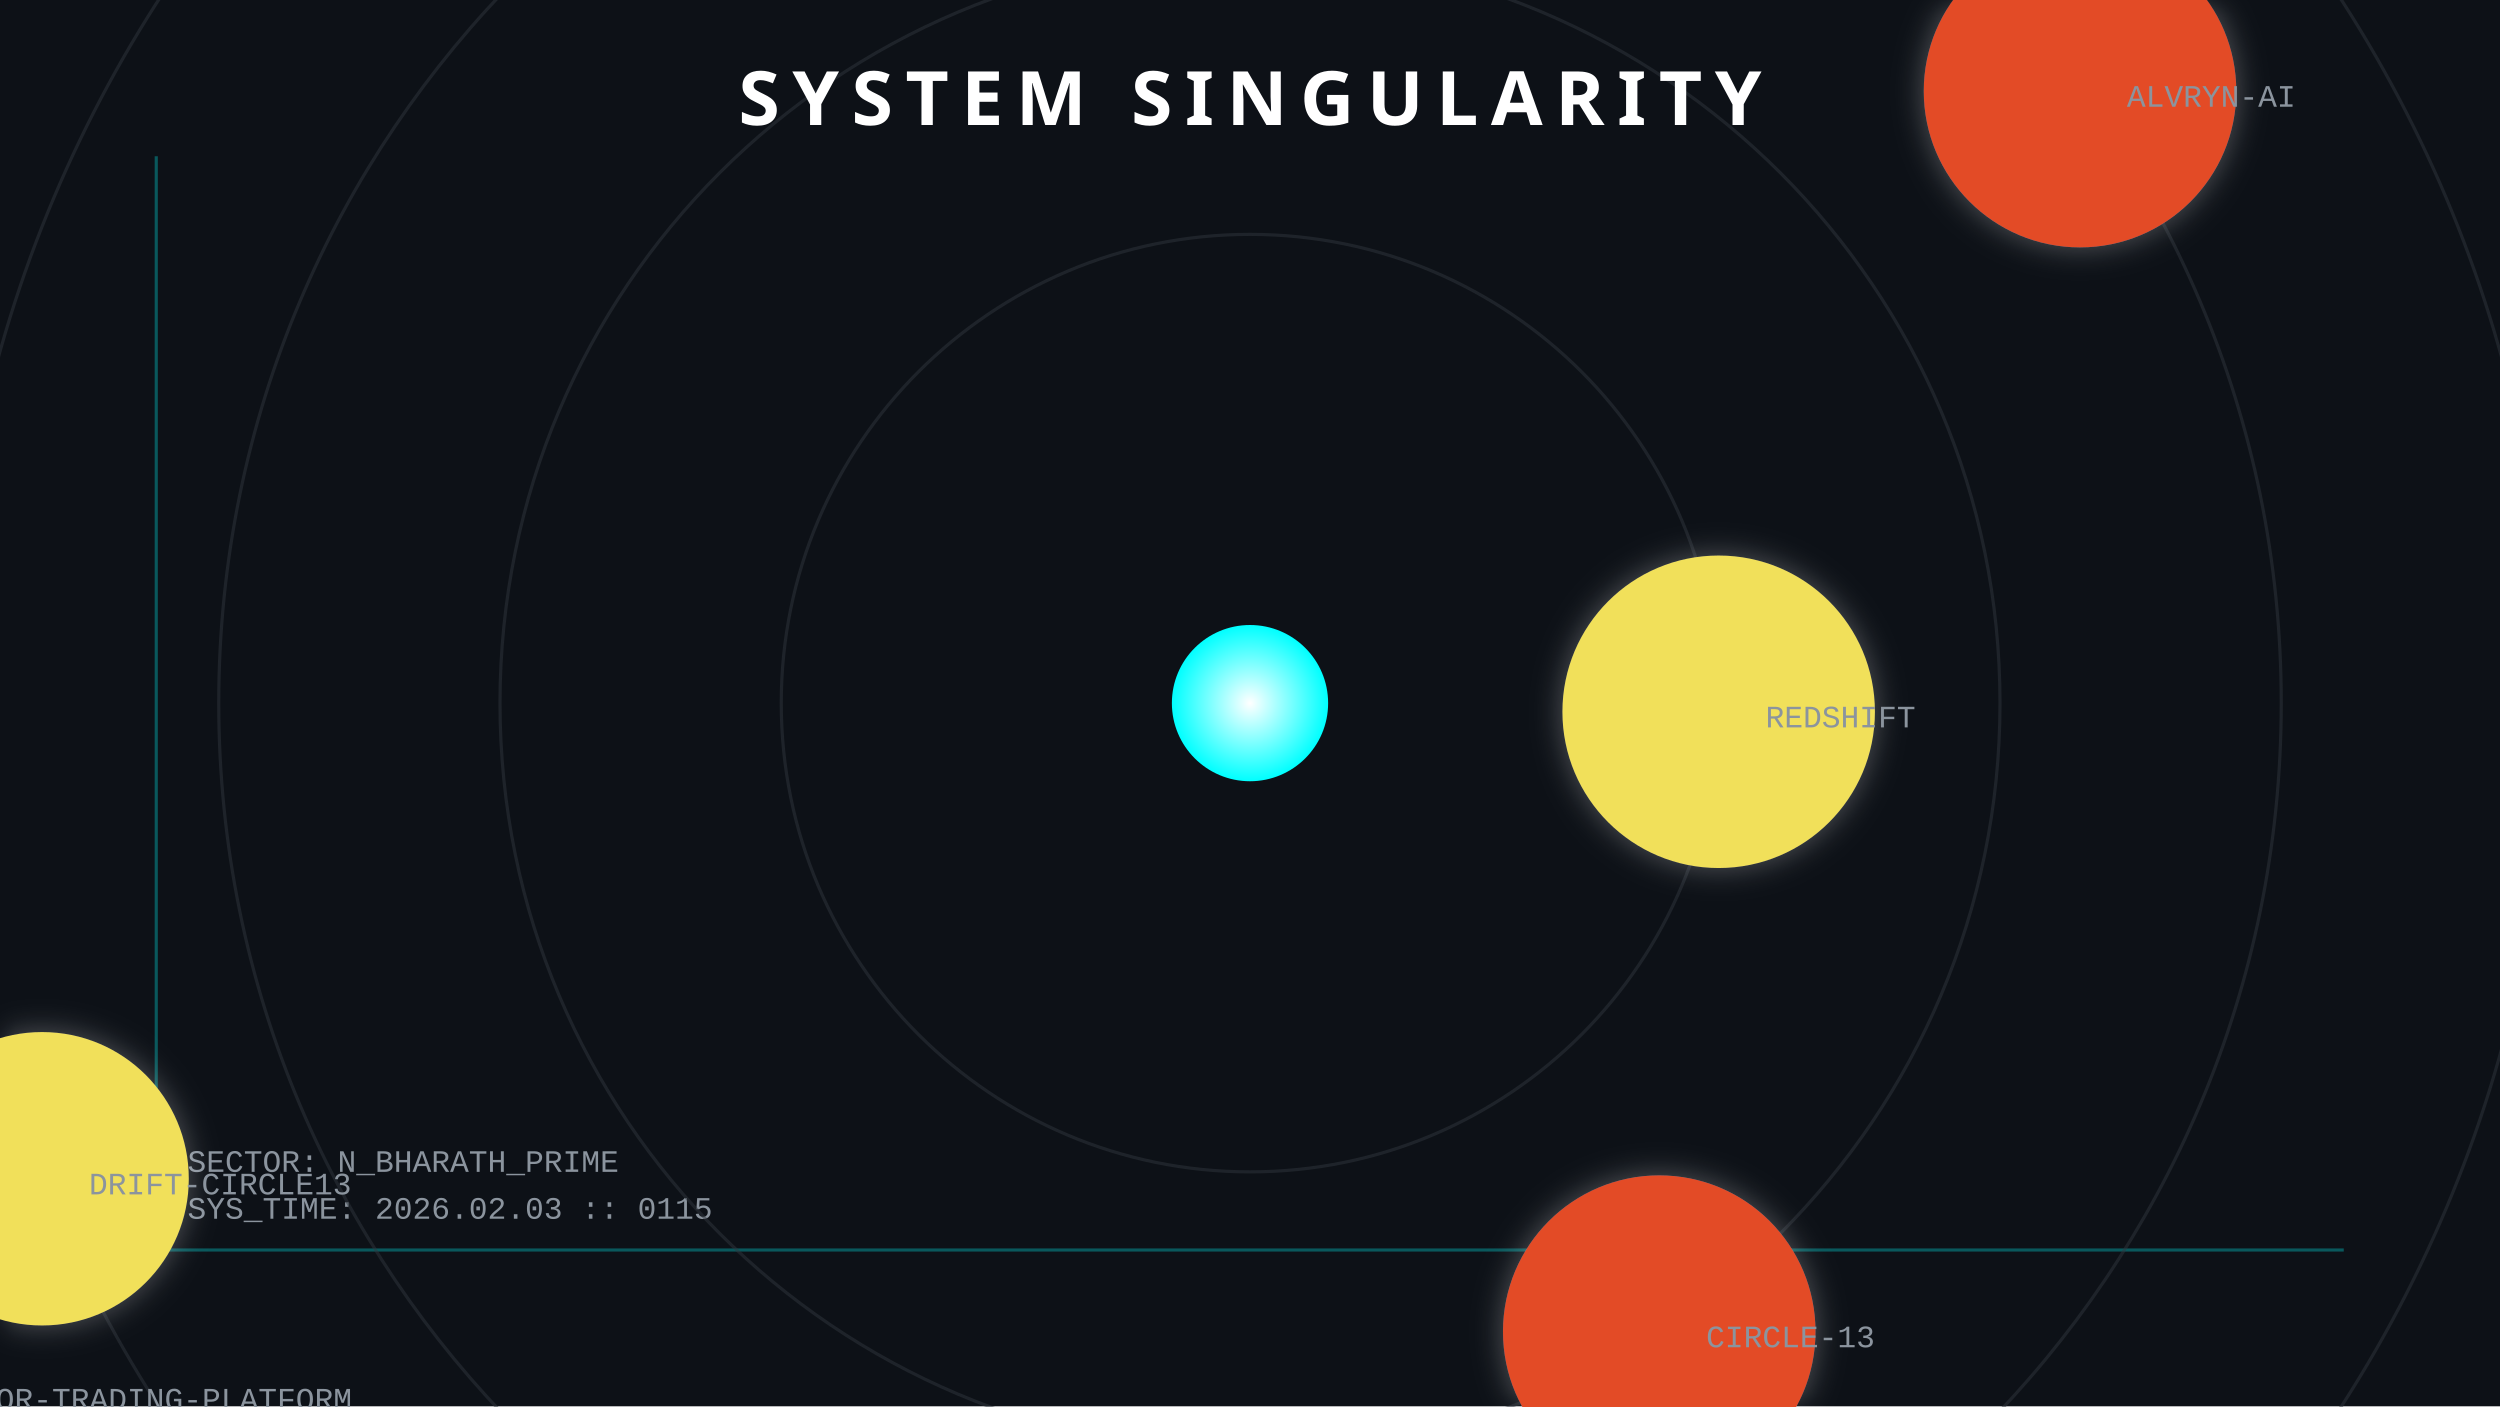
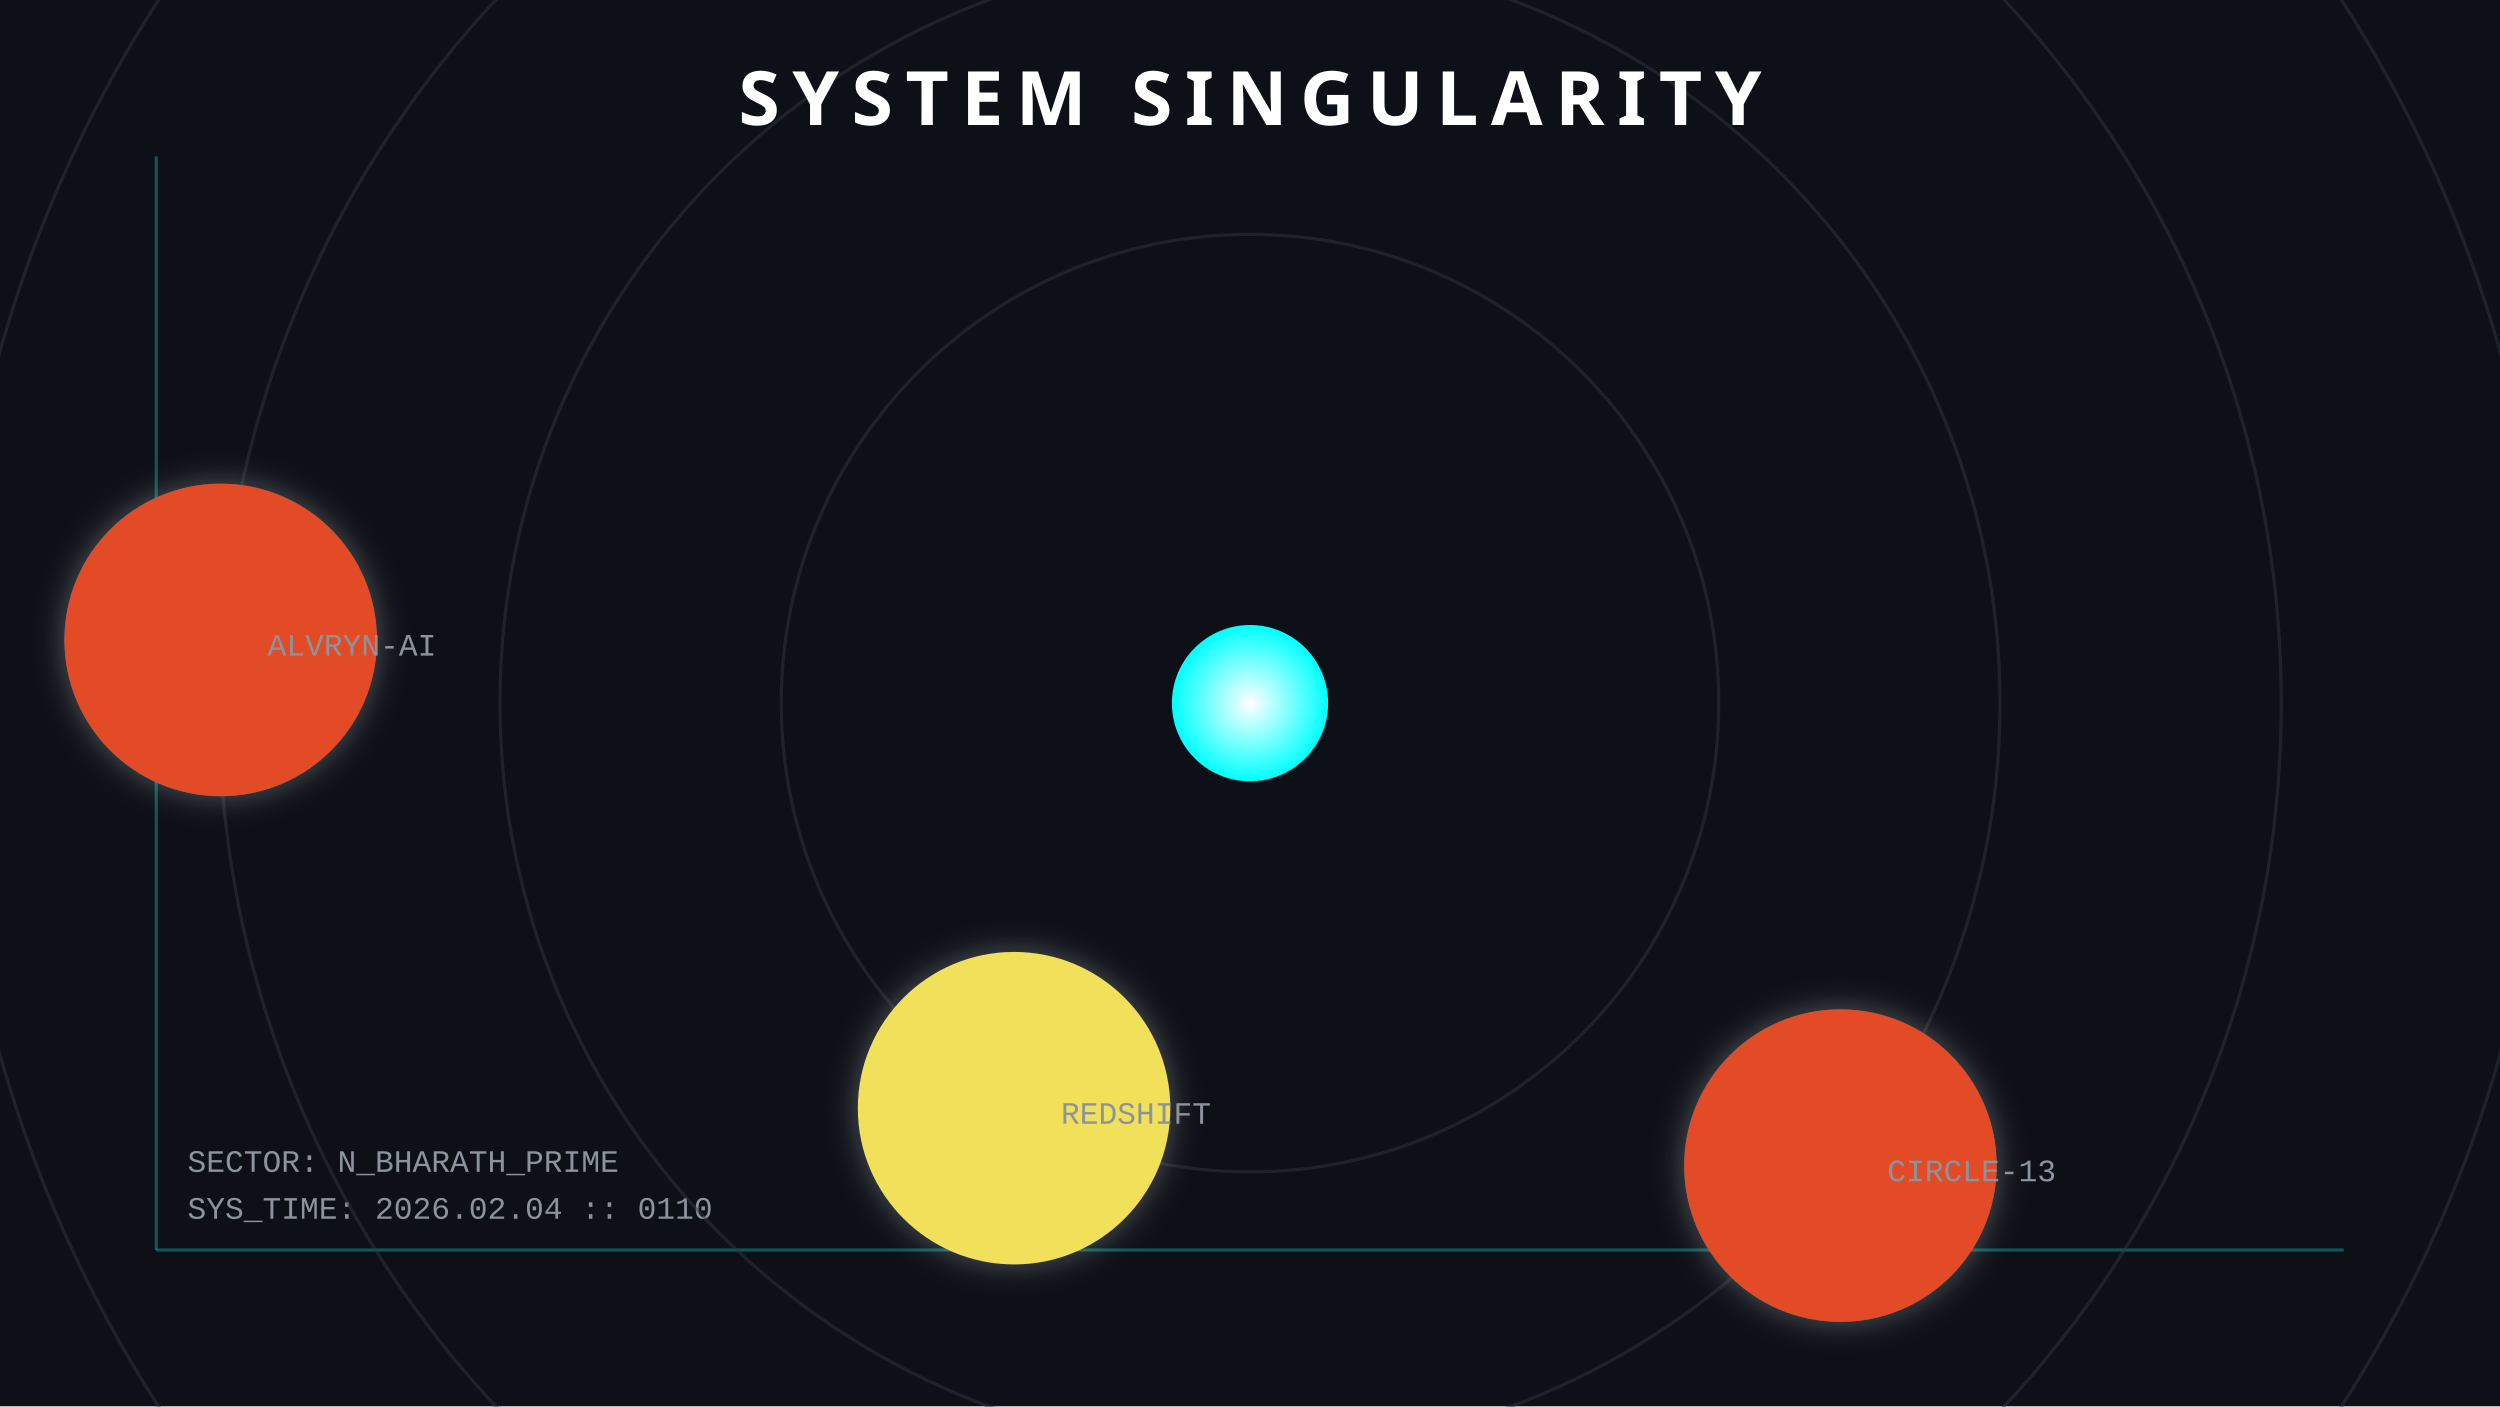
<svg xmlns="http://www.w3.org/2000/svg" width="800" height="450">
  <style>
        .orbit { fill: none; stroke: #30363d; stroke-width: 1; opacity: 0.5; }
        .planet { filter: drop-shadow(0 0 5px rgba(255,255,255,0.3)); }
        .text { font-family: 'Courier New', monospace; fill: #8b949e; font-size: 10px; }
        .title { font-family: sans-serif; fill: white; font-weight: bold; font-size: 24px; letter-spacing: 4px; }
        .hud-line { stroke: #00ffff; stroke-width: 1; opacity: 0.3; }
        
        /* ANIMATIONS */
        @keyframes pulse { 0% { r: 25; opacity: 0.8; } 50% { r: 30; opacity: 0.4; } 100% { r: 25; opacity: 0.8; } }
        .sun { animation: pulse 4s infinite; }
    </style>
  <rect width="100%" height="100%" fill="#0d1117" />
  <line x1="50" y1="50" x2="50" y2="400" class="hud-line" />
  <line x1="50" y1="400" x2="750" y2="400" class="hud-line" />
-   <text x="60" y="390" class="text">SYS_TIME: 2026.02.03 :: 0115</text>
+   <text x="60" y="390" class="text">SYS_TIME: 2026.02.04 :: 0110</text>
  <text x="60" y="375" class="text">SECTOR: N_BHARATH_PRIME</text>
  <circle cx="400" cy="225" r="25" fill="url(#grad1)" class="sun" />
  <defs>
    <radialGradient id="grad1" cx="50%" cy="50%" r="50%" fx="50%" fy="50%">
      <stop offset="0%" style="stop-color:white;stop-opacity:1" />
      <stop offset="100%" style="stop-color:#00ffff;stop-opacity:1" />
    </radialGradient>
  </defs>
  <circle cx="400" cy="225" r="150.0" class="orbit" />
-   <circle cx="549.974" cy="227.769" r="50" fill="#f1e05a" class="planet" />
-   <text x="564.974" y="232.769" class="text" fill="white">REDSHIFT</text>
+   <circle cx="324.505" cy="354.617" r="50" fill="#f1e05a" class="planet" />
+   <text x="339.505" y="359.617" class="text" fill="white">REDSHIFT</text>
  <circle cx="400" cy="225" r="240.0" class="orbit" />
-   <circle cx="530.957" cy="426.122" r="50" fill="#e34c26" class="planet" />
-   <text x="545.957" y="431.122" class="text" fill="white">CIRCLE-13</text>
+   <circle cx="588.933" cy="373.002" r="50" fill="#e34c26" class="planet" />
+   <text x="603.933" y="378.002" class="text" fill="white">CIRCLE-13</text>
  <circle cx="400" cy="225" r="330.0" class="orbit" />
-   <circle cx="665.607" cy="29.162" r="50" fill="#e34c26" class="planet" />
-   <text x="680.607" y="34.162" class="text" fill="white">ALVRYN-AI</text>
+   <circle cx="70.62" cy="204.786" r="50" fill="#e34c26" class="planet" />
+   <text x="85.62" y="209.786" class="text" fill="white">ALVRYN-AI</text>
  <circle cx="400" cy="225" r="415.422" class="orbit" />
-   <circle cx="13.465" cy="377.205" r="46.948" fill="#f1e05a" class="planet" />
-   <text x="28.465" y="382.205" class="text" fill="white">DRIFT-CIRCLE13</text>
+   <circle cx="151.123" cy="557.619" r="46.948" fill="#f1e05a" class="planet" />
+   <text x="166.123" y="562.619" class="text" fill="white">DRIFT-CIRCLE13</text>
  <circle cx="400" cy="225" r="461.81" class="orbit" />
-   <circle cx="833.256" cy="384.866" r="20.925" fill="#2b7489" class="planet" />
-   <text x="848.256" y="389.866" class="text" fill="white">DSATM-EXAM-SYSTEM-</text>
-   <circle cx="400" cy="225" r="504.809" class="orbit" />
-   <circle cx="903.556" cy="260.545" r="18.666" fill="#8b949e" class="planet" />
-   <text x="918.556" y="265.545" class="text" fill="white">NBHARATH1306</text>
-   <circle cx="400" cy="225" r="547.041" class="orbit" />
-   <circle cx="-100.385" cy="446.063" r="18.155" fill="#e34c26" class="planet" />
-   <text x="-85.385" y="451.063" class="text" fill="white">WEBSITE-EQUDATOR-TRADING-PLATFORM</text>
-   <circle cx="400" cy="225" r="577.874" class="orbit" />
-   <circle cx="917.132" cy="482.901" r="10.555" fill="#8b949e" class="planet" />
-   <text x="932.132" y="487.901" class="text" fill="white">FLASK</text>
-   <circle cx="400" cy="225" r="608.147" class="orbit" />
-   <circle cx="-190.299" cy="371.252" r="10.182" fill="#8b949e" class="planet" />
-   <text x="-175.299" y="376.252" class="text" fill="white">HCF-INTERNSHIP</text>
-   <circle cx="400" cy="225" r="637.016" class="orbit" />
-   <circle cx="351.501" cy="860.167" r="9.246" fill="#8b949e" class="planet" />
+   <circle cx="711.743" cy="-115.711" r="20.925" fill="#2b7489" class="planet" />
+   <text x="726.743" y="-110.711" class="text" fill="white">DSATM-EXAM-SYSTEM-</text>
+   <circle cx="400" cy="225" r="504.81" class="orbit" />
+   <circle cx="-44.817" cy="-13.687" r="18.667" fill="#8b949e" class="planet" />
+   <text x="-29.817" y="-8.687" class="text" fill="white">NBHARATH1306</text>
+   <circle cx="400" cy="225" r="547.043" class="orbit" />
+   <circle cx="946.883" cy="211.772" r="18.155" fill="#e34c26" class="planet" />
+   <text x="961.883" y="216.772" class="text" fill="white">WEBSITE-EQUDATOR-TRADING-PLATFORM</text>
+   <circle cx="400" cy="225" r="577.875" class="orbit" />
+   <circle cx="187.162" cy="-312.252" r="10.555" fill="#8b949e" class="planet" />
+   <text x="202.162" y="-307.252" class="text" fill="white">FLASK</text>
+   <circle cx="400" cy="225" r="608.148" class="orbit" />
+   <circle cx="-64.536" cy="-167.493" r="10.182" fill="#8b949e" class="planet" />
+   <text x="-49.536" y="-162.493" class="text" fill="white">HCF-INTERNSHIP</text>
+   <circle cx="400" cy="225" r="637.017" class="orbit" />
+   <circle cx="933.394" cy="-123.255" r="9.246" fill="#8b949e" class="planet" />
  <text x="400" y="40" text-anchor="middle" class="title">SYSTEM SINGULARITY</text>
</svg>
